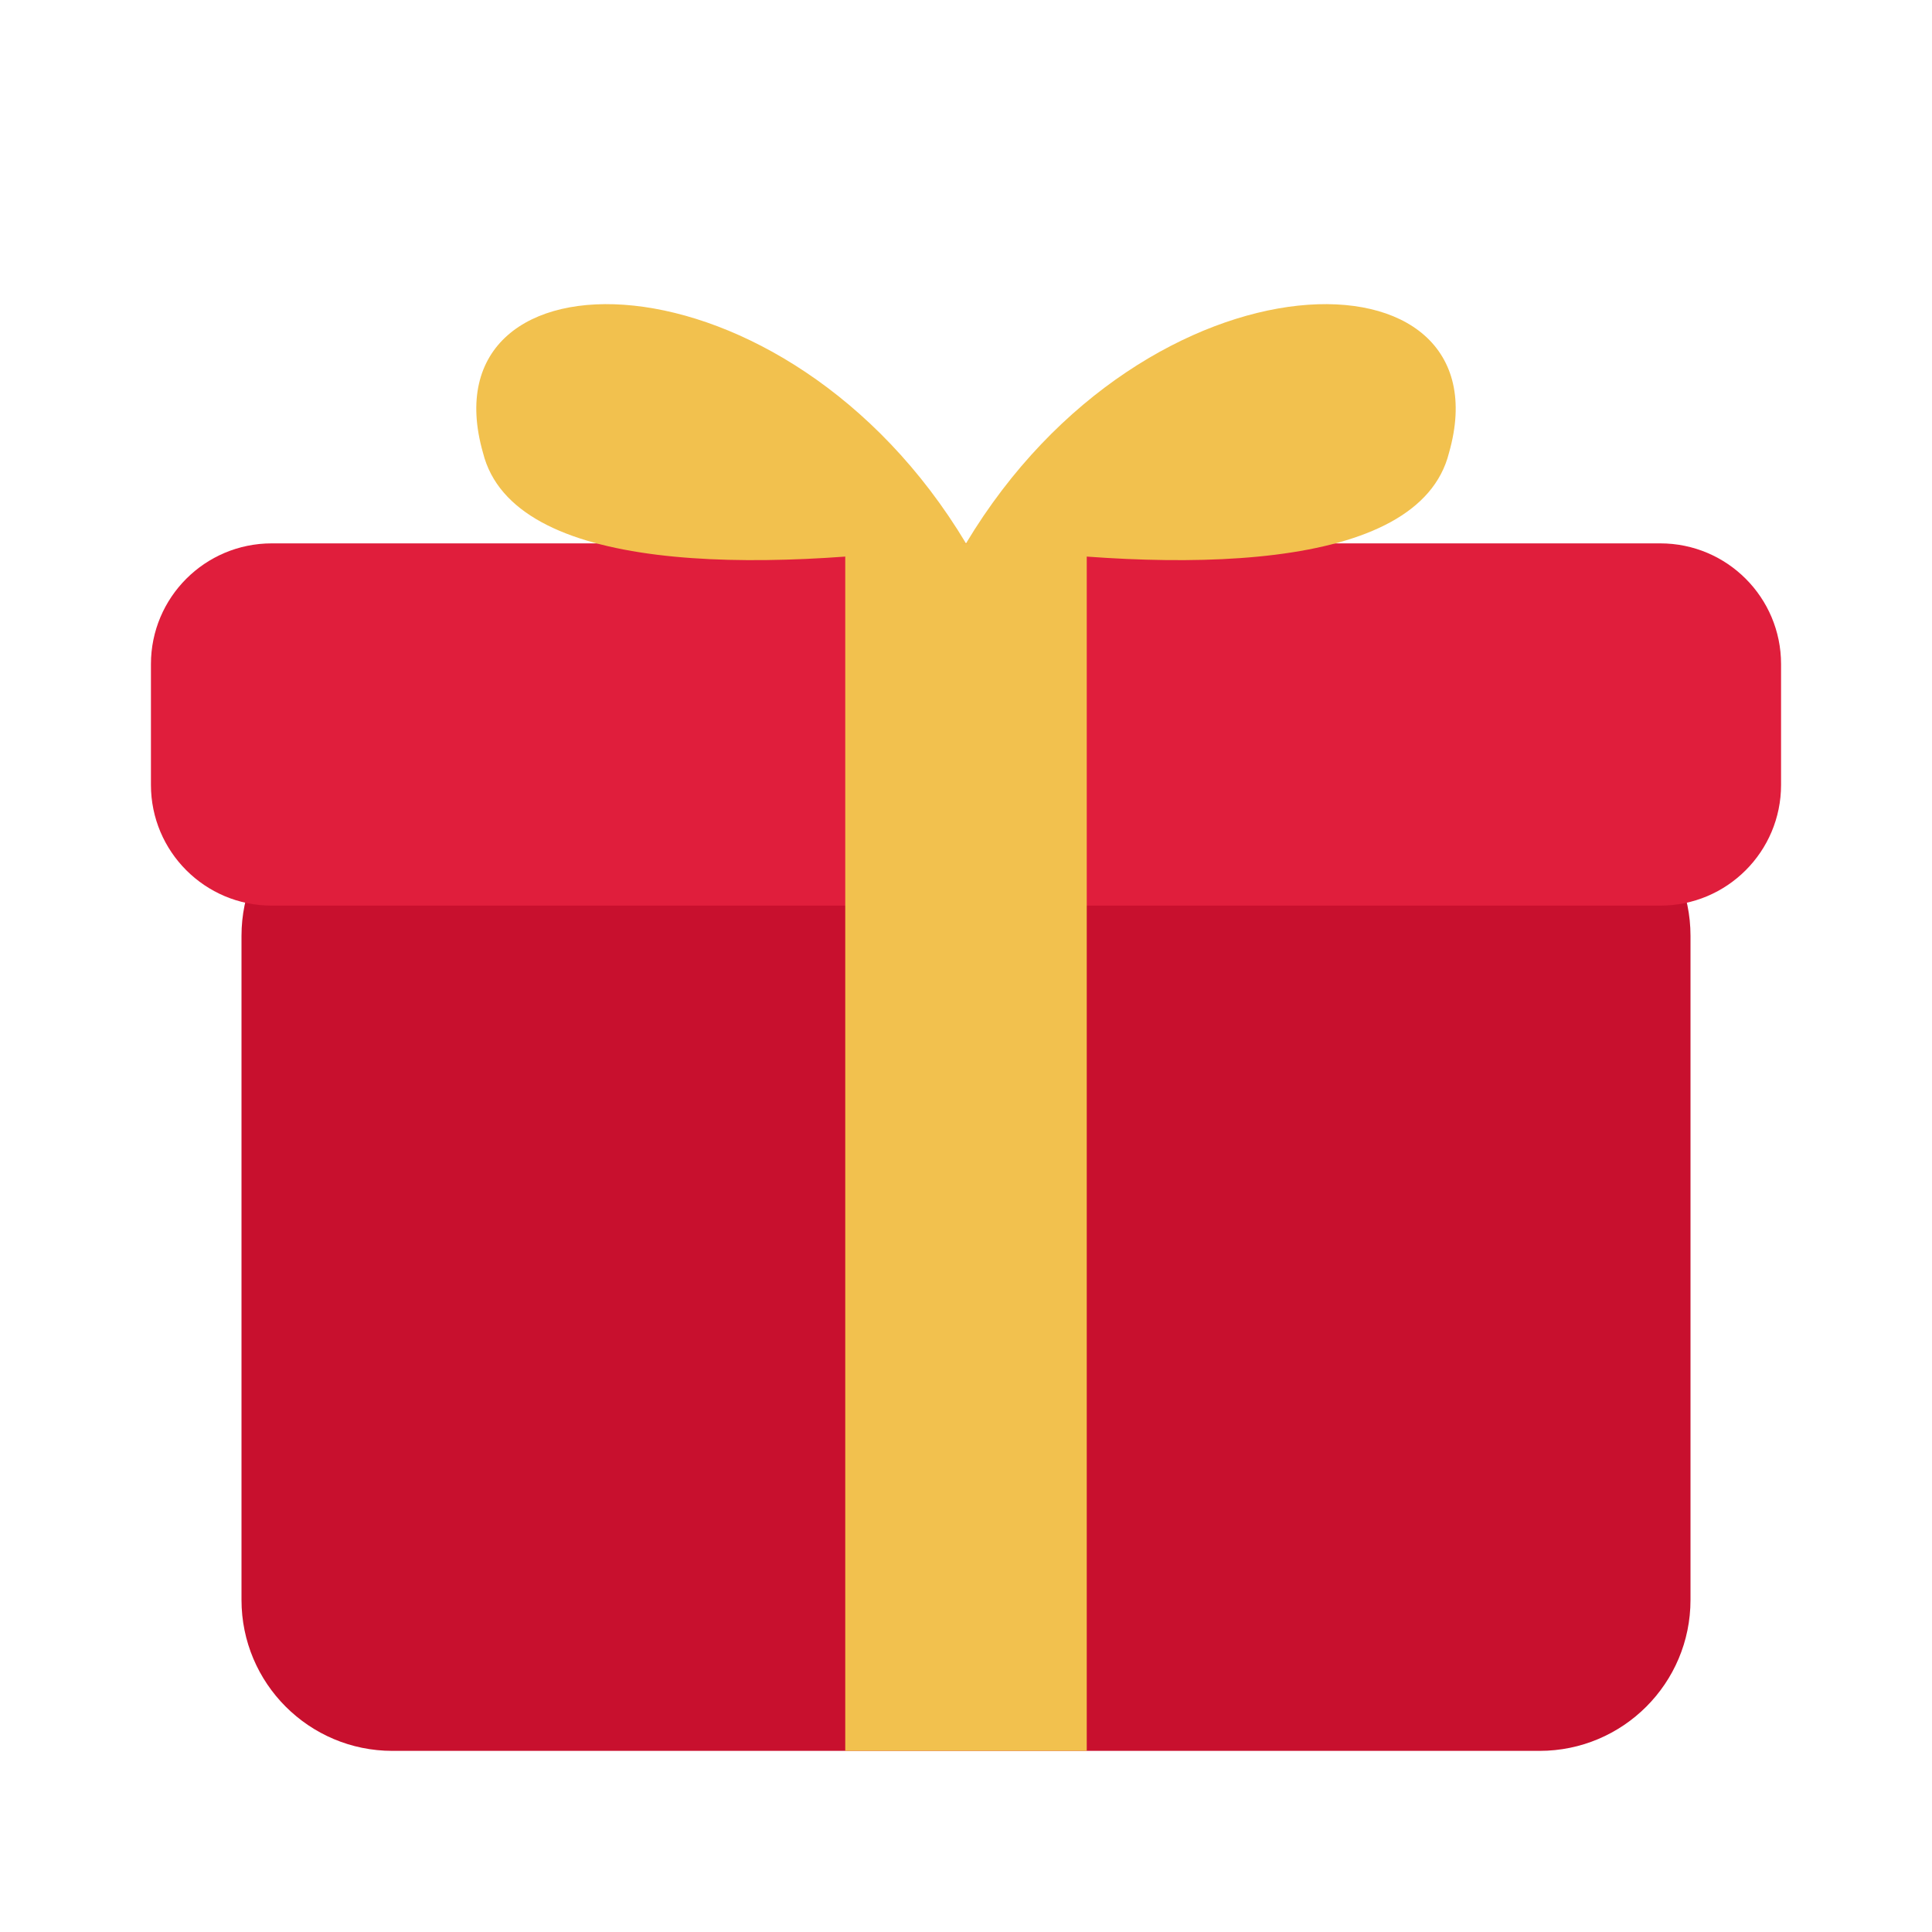
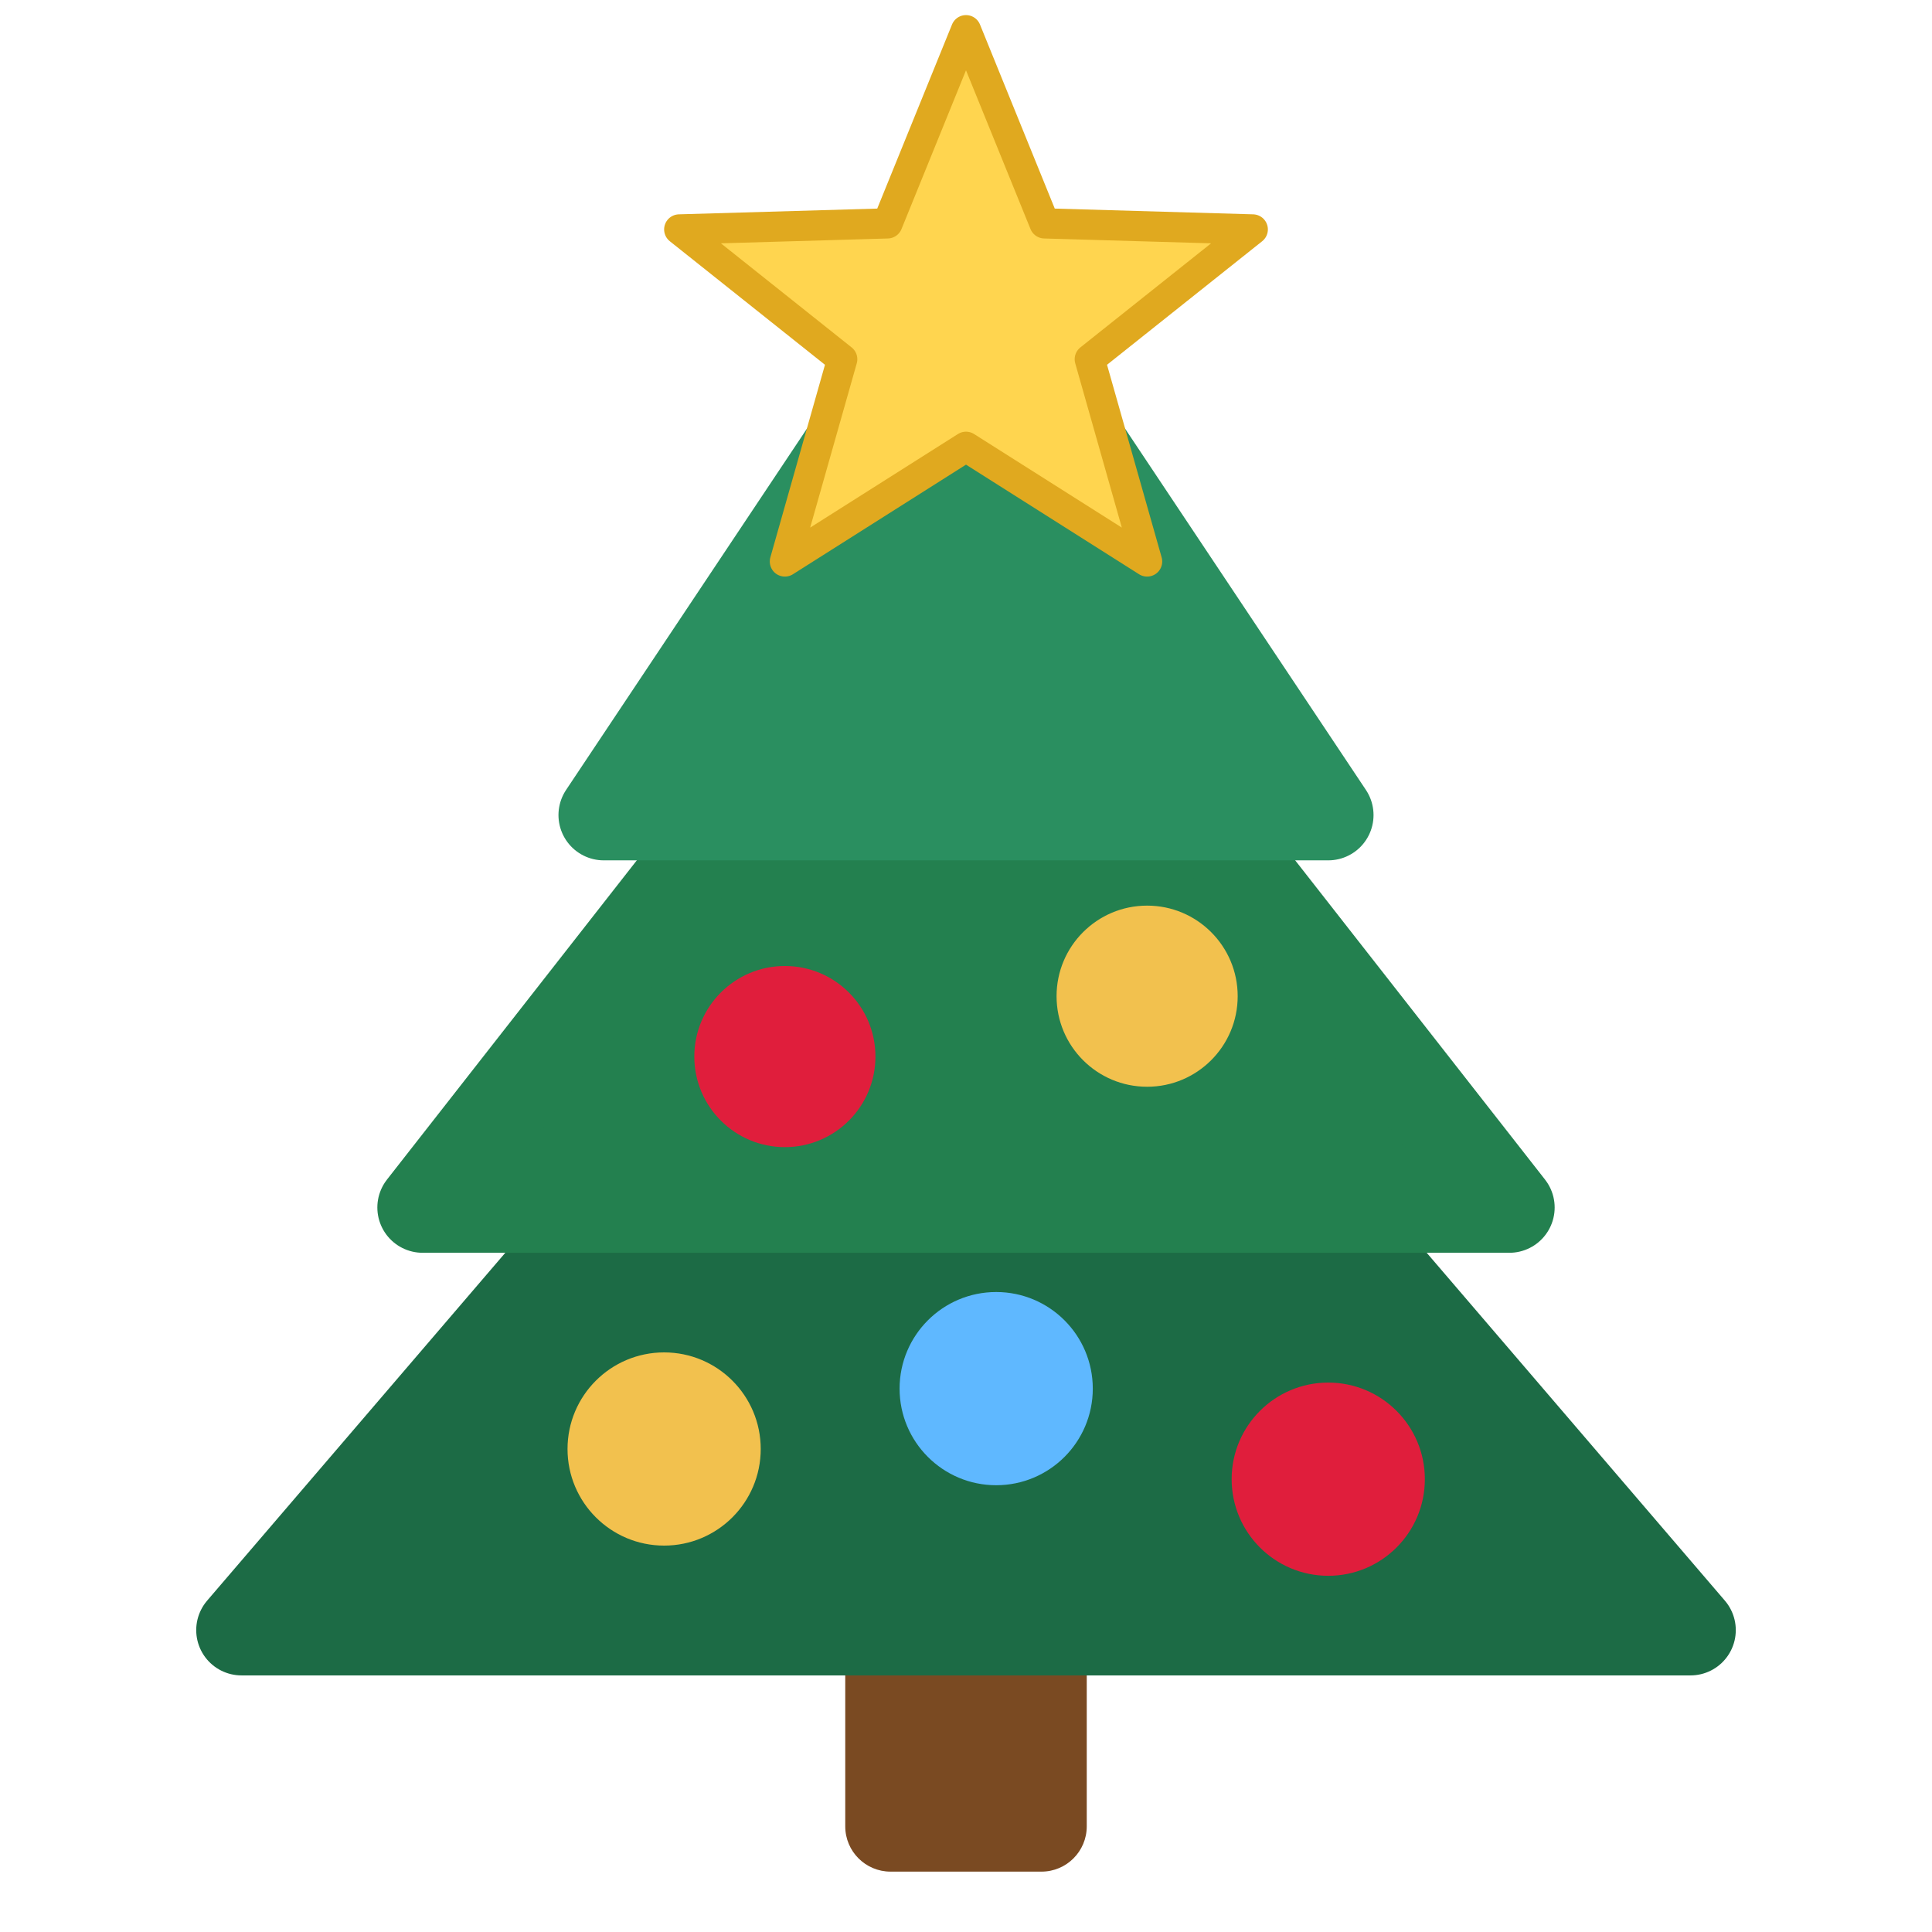
<svg xmlns="http://www.w3.org/2000/svg" viewBox="0 0 64 64">
-   <rect x="8" y="26" width="48" height="32" rx="5" fill="#c8102e" />
-   <rect x="5" y="18" width="54" height="12" rx="4" fill="#e01e3c" />
-   <rect x="28" y="18" width="8" height="40" fill="#f2c14e" />
-   <path d="M32 18c-6-10-18-10-16-3 1 4 9 4 16 3zm0 0c6-10 18-10 16-3-1 4-9 4-16 3z" fill="#f2c14e" />
+   <rect x="28" y="52" width="8" height="10" rx="1.5" fill="#7a4a22" />
+   <path d="M32 26 56 54H8z" fill="#1c6b45" stroke="#1c6b45" stroke-width="3" stroke-linejoin="round" />
+   <path d="M32 17 50 40H14z" fill="#23804f" stroke="#23804f" stroke-width="3" stroke-linejoin="round" />
+   <path d="M32 9 44 27H20z" fill="#2a8f60" stroke="#2a8f60" stroke-width="3" stroke-linejoin="round" />
+   <circle cx="26" cy="35" r="3" fill="#e01e3c" />
+   <circle cx="38" cy="33" r="3" fill="#f2c14e" />
+   <circle cx="22" cy="48" r="3.2" fill="#f2c14e" />
+   <circle cx="33" cy="46" r="3.2" fill="#5fb8ff" />
+   <circle cx="44" cy="49" r="3.2" fill="#e01e3c" />
+   <polygon points="32,1 34.6,7.4 41.5,7.6 36.1,11.9 38,18.6 32,14.8 26,18.6 27.9,11.9 22.5,7.6 29.4,7.4" fill="#ffd54f" stroke="#e0a91f" stroke-width="1" stroke-linejoin="round" />
</svg>
